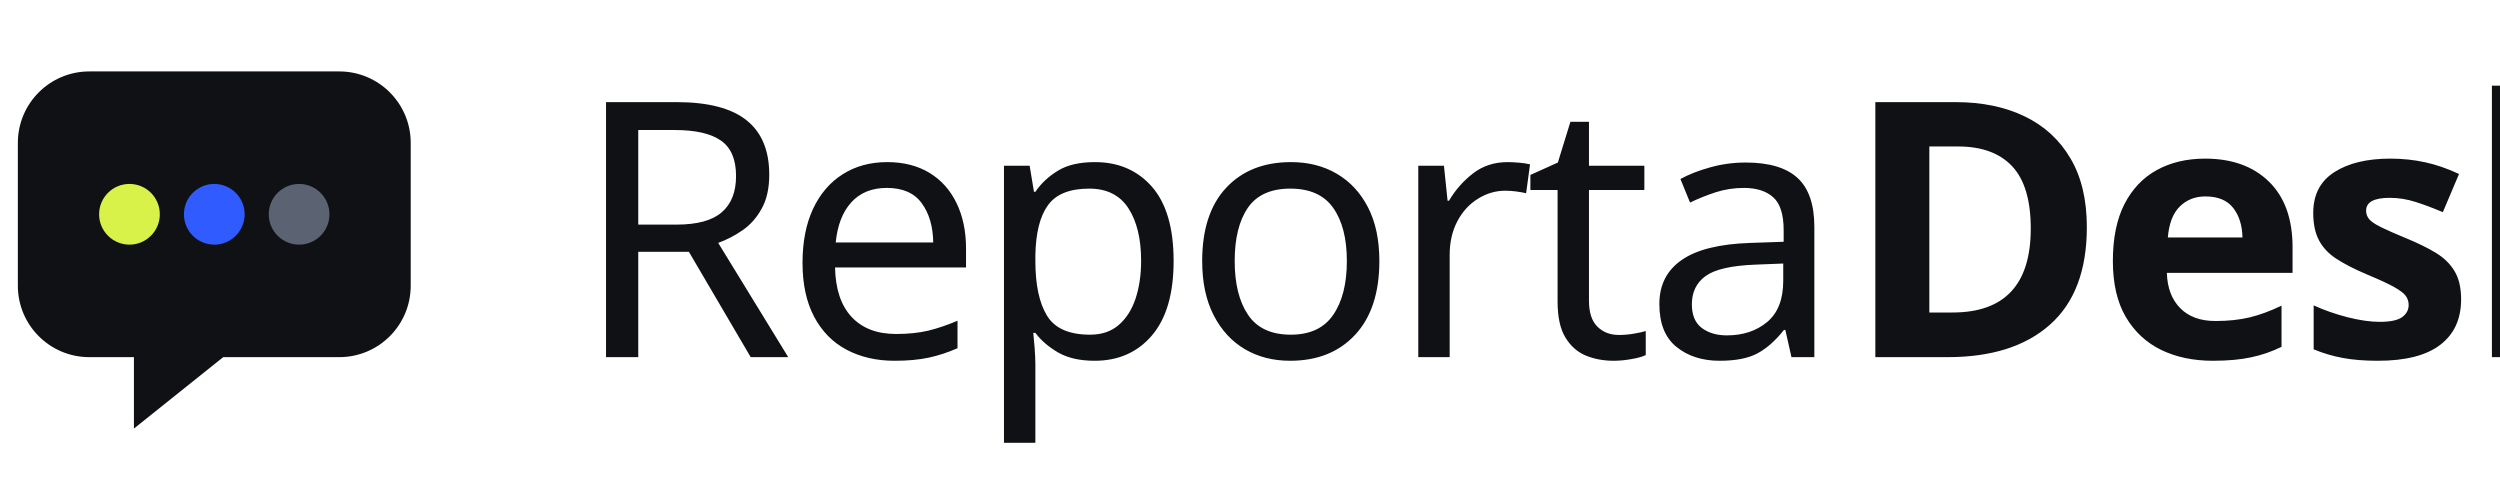
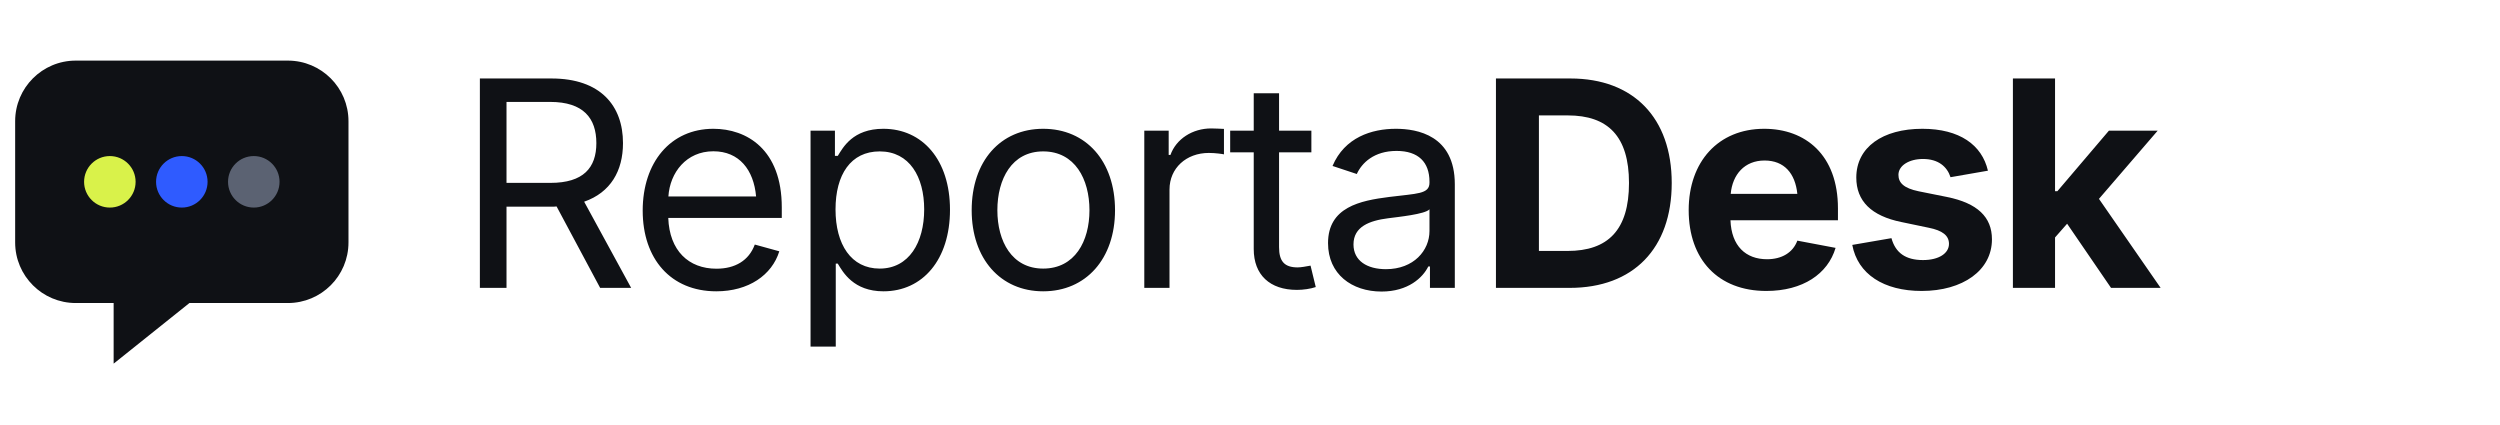
- <svg xmlns="http://www.w3.org/2000/svg" width="280" height="56" viewBox="0 0 280 56" fill="none">
+ <svg xmlns="http://www.w3.org/2000/svg" viewBox="0 0 330 56" fill="none">
  <g transform="translate(0,4)">
    <path d="M10 4H38A8 8 0 0146 12V28A8 8 0 0138 36H25L15 44V36H10A8 8 0 012 28V12A8 8 0 0110 4Z" fill="#0F1115" />
    <circle cx="14.5" cy="20" r="3.4" fill="#D9F24A" />
    <circle cx="24" cy="20" r="3.4" fill="#2F5BFF" />
    <circle cx="33.5" cy="20" r="3.4" fill="#5B6272" />
  </g>
-   <text x="64" y="40" font-family="Space Grotesk, sans-serif" font-size="40" letter-spacing="-1.2" fill="#0F1115">Reporta<tspan font-weight="700" fill="#0F1115">Desk</tspan>
+   <text x="60" y="38" font-family="'Space Grotesk', system-ui, -apple-system, sans-serif" font-size="38" letter-spacing="-1" fill="#0F1115">Reporta<tspan font-weight="700" fill="#0F1115">Desk</tspan>
  </text>
</svg>
